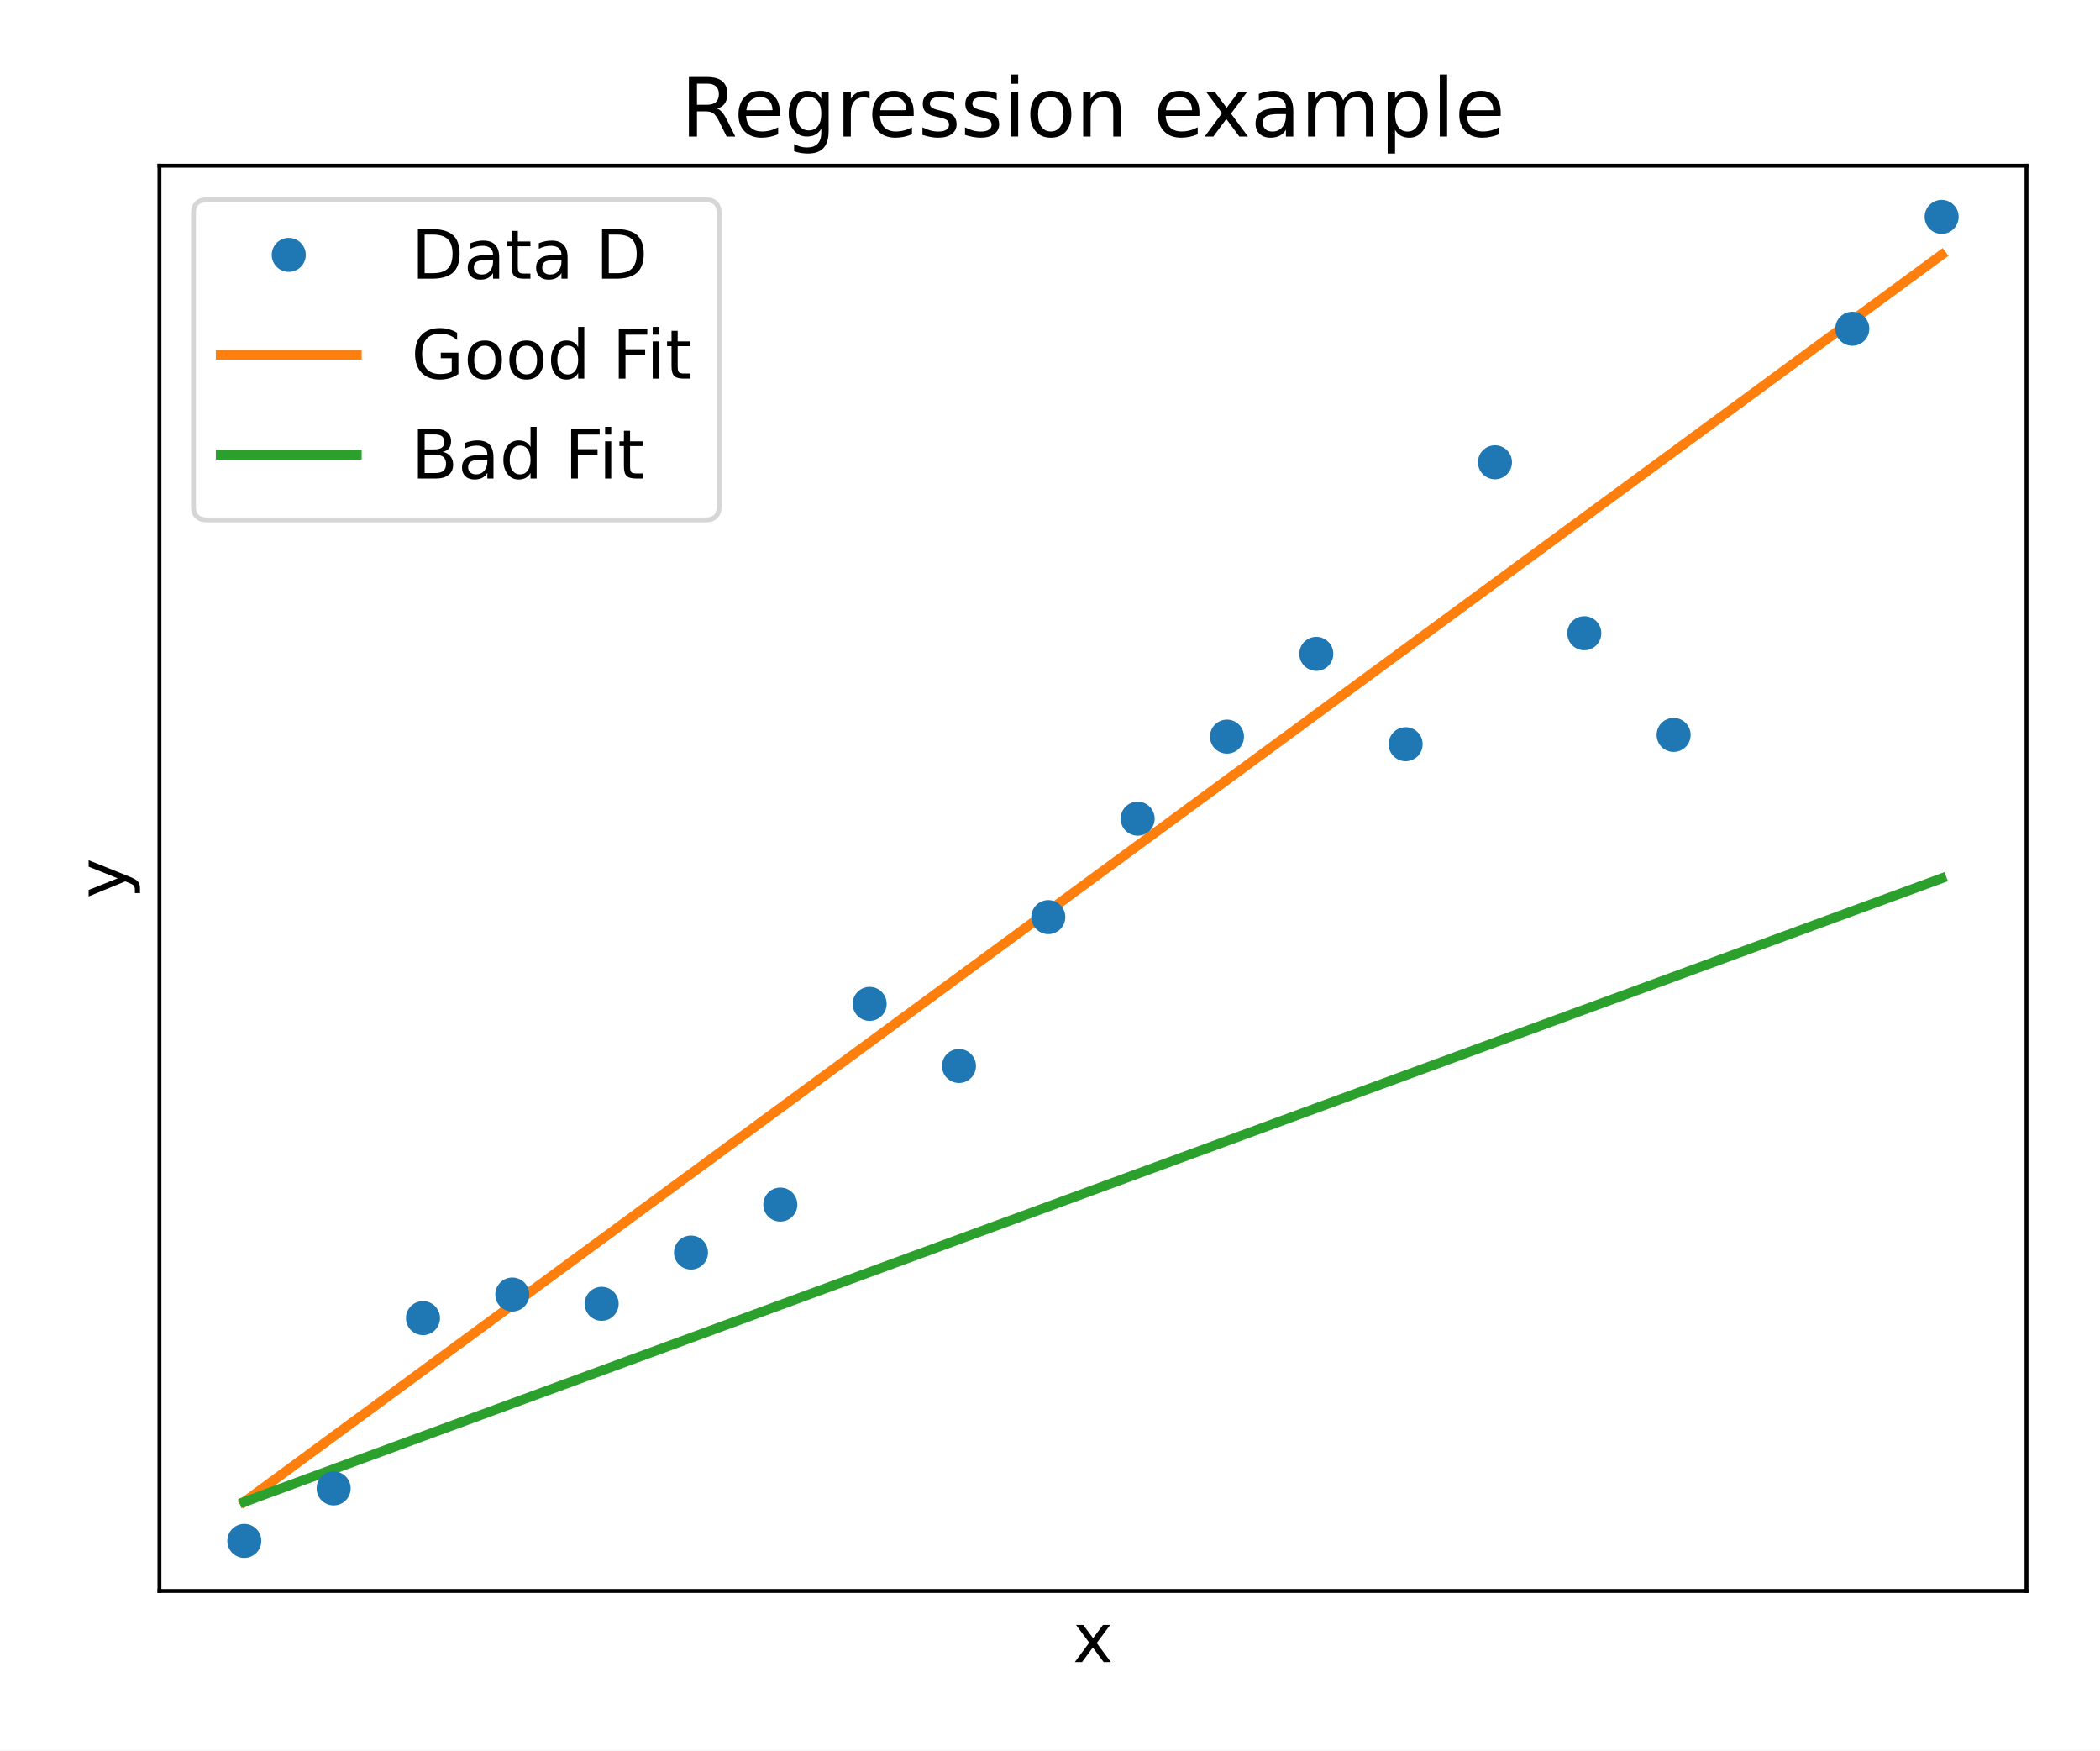
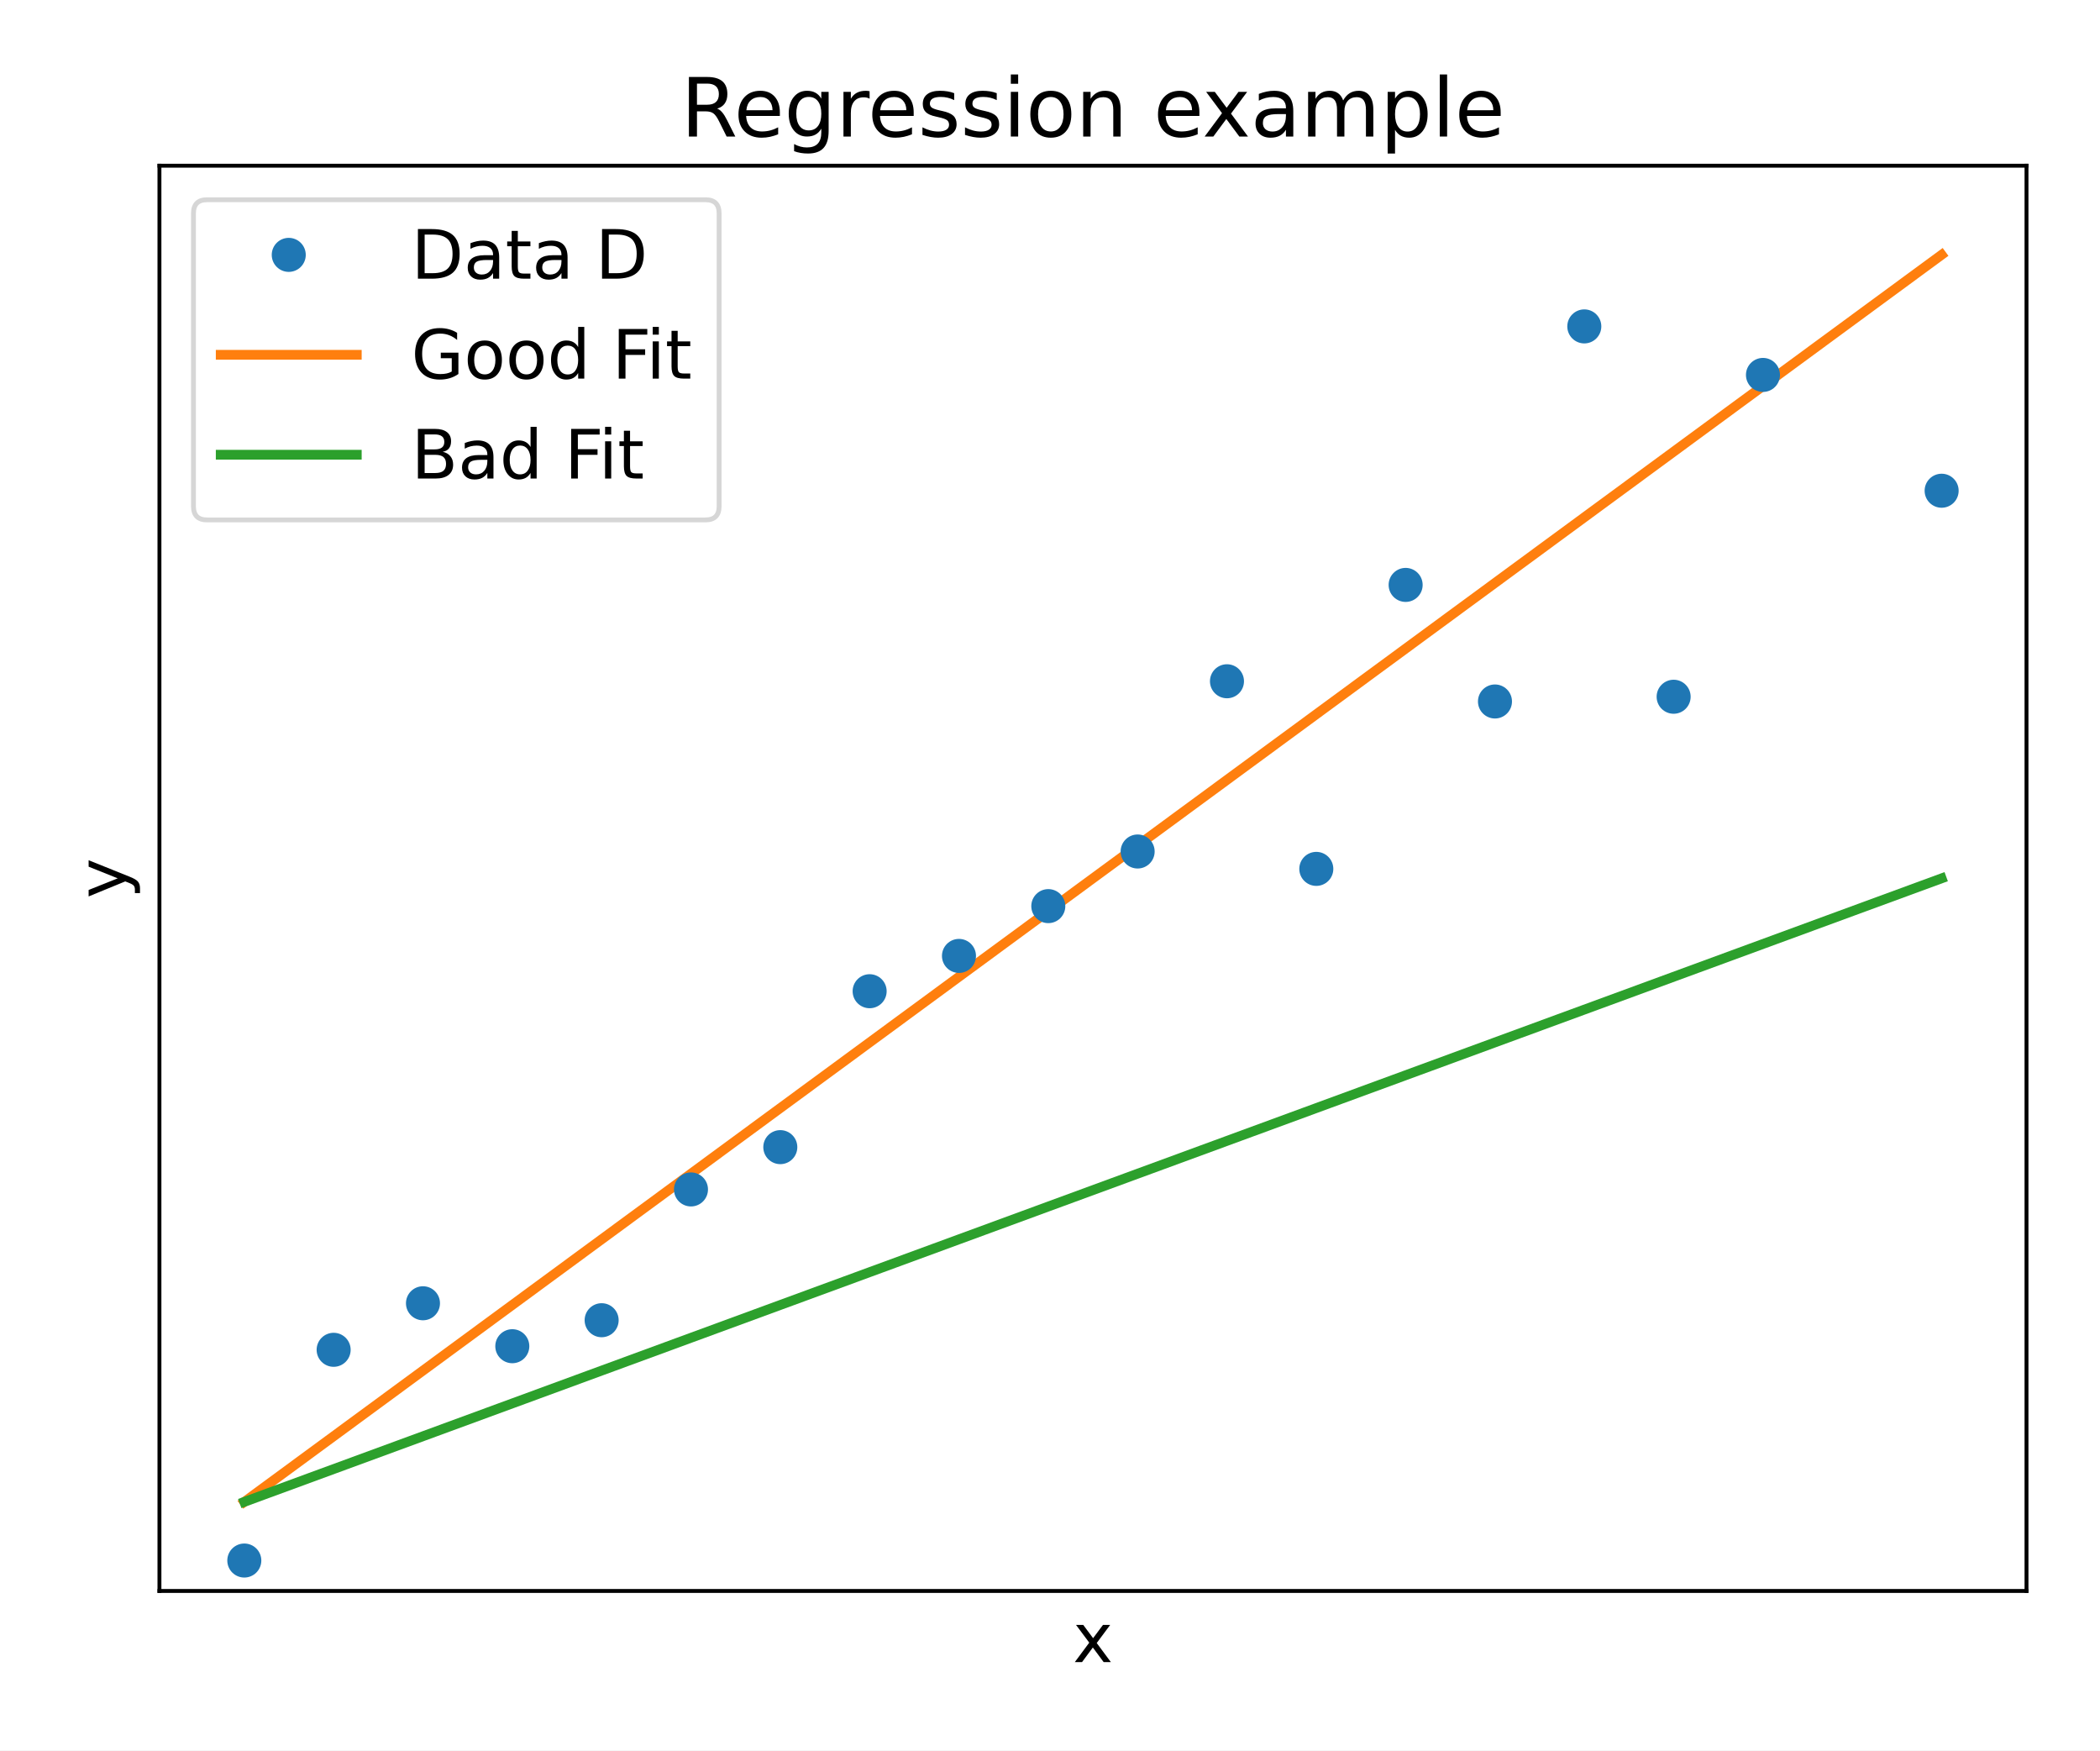
<svg xmlns="http://www.w3.org/2000/svg" xmlns:xlink="http://www.w3.org/1999/xlink" width="432pt" height="360pt" viewBox="0 0 432 360" version="1.1">
  <defs>
    <style type="text/css">*{stroke-linejoin: round; stroke-linecap: butt}</style>
  </defs>
  <g id="figure_1">
    <g id="patch_1">
      <path d="M 0 360  L 432 360  L 432 0  L 0 0  z " style="fill: #ffffff" />
    </g>
    <g id="axes_1">
      <g id="patch_2">
        <path d="M 32.8 327.2  L 416.88 327.2  L 416.88 34.08  L 32.8 34.08  z " style="fill: #ffffff" />
      </g>
      <g id="matplotlib.axis_1">
        <g id="text_1">
          <g transform="translate(220.6969 341.8378) scale(0.14 -0.14)">
            <defs>
              <path id="DejaVuSans-78" d="M 3513 3500  L 2247 1797  L 3578 0  L 2900 0  L 1881 1375  L 863 0  L 184 0  L 1544 1831  L 300 3500  L 978 3500  L 1906 2253  L 2834 3500  L 3513 3500  z " transform="scale(0.015625)" />
            </defs>
            <use xlink:href="#DejaVuSans-78" />
          </g>
        </g>
      </g>
      <g id="matplotlib.axis_2">
        <g id="text_2">
          <g transform="translate(25.88844 184.7831) rotate(-90) scale(0.14 -0.14)">
            <defs>
              <path id="DejaVuSans-79" d="M 2059 -325  Q 1816 -950 1584 -1140  Q 1353 -1331 966 -1331  L 506 -1331  L 506 -850  L 844 -850  Q 1081 -850 1212 -737  Q 1344 -625 1503 -206  L 1606 56  L 191 3500  L 800 3500  L 1894 763  L 2988 3500  L 3597 3500  L 2059 -325  z " transform="scale(0.015625)" />
            </defs>
            <use xlink:href="#DejaVuSans-79" />
          </g>
        </g>
      </g>
      <g id="line2d_1">
-         <path d="M 50.258 308.88  L 68.635 295.381  L 87.012 281.882  L 105.389 268.383  L 123.766 254.884  L 142.143 241.385  L 160.52 227.886  L 178.897 214.387  L 197.274 200.888  L 215.651 187.389  L 234.029 173.891  L 252.406 160.392  L 270.783 146.893  L 289.16 133.394  L 307.537 119.895  L 325.914 106.396  L 344.291 92.897  L 362.668 79.398  L 381.045 65.899  L 399.422 52.4  " clip-path="url(#pc7626a47c2)" style="fill: none; stroke: #ff7f0e; stroke-width: 2; stroke-linecap: square" />
+         <path d="M 50.258 308.88  L 68.635 295.381  L 87.012 281.882  L 105.389 268.383  L 123.766 254.884  L 142.143 241.385  L 160.52 227.886  L 178.897 214.387  L 197.274 200.888  L 215.651 187.389  L 234.029 173.891  L 252.406 160.392  L 270.783 146.893  L 289.16 133.394  L 307.537 119.895  L 325.914 106.396  L 344.291 92.897  L 362.668 79.398  L 381.045 65.899  L 399.422 52.4  " clip-path="url(#p4ee6875e50)" style="fill: none; stroke: #ff7f0e; stroke-width: 2; stroke-linecap: square" />
      </g>
      <g id="line2d_2">
-         <path d="M 50.258 308.88  L 68.635 302.131  L 87.012 295.381  L 105.389 288.632  L 123.766 281.882  L 142.143 275.133  L 160.52 268.383  L 178.897 261.634  L 197.274 254.884  L 215.651 248.135  L 234.029 241.385  L 252.406 234.636  L 270.783 227.886  L 289.16 221.137  L 307.537 214.387  L 325.914 207.638  L 344.291 200.888  L 362.668 194.139  L 381.045 187.389  L 399.422 180.64  " clip-path="url(#pc7626a47c2)" style="fill: none; stroke: #2ca02c; stroke-width: 2; stroke-linecap: square" />
+         <path d="M 50.258 308.88  L 68.635 302.131  L 87.012 295.381  L 105.389 288.632  L 123.766 281.882  L 142.143 275.133  L 160.52 268.383  L 178.897 261.634  L 197.274 254.884  L 215.651 248.135  L 234.029 241.385  L 252.406 234.636  L 270.783 227.886  L 289.16 221.137  L 307.537 214.387  L 325.914 207.638  L 344.291 200.888  L 362.668 194.139  L 381.045 187.389  L 399.422 180.64  " clip-path="url(#p4ee6875e50)" style="fill: none; stroke: #2ca02c; stroke-width: 2; stroke-linecap: square" />
      </g>
      <g id="patch_3">
        <path d="M 32.8 327.2  L 32.8 34.08  " style="fill: none; stroke: #000000; stroke-width: 0.8; stroke-linejoin: miter; stroke-linecap: square" />
      </g>
      <g id="patch_4">
        <path d="M 416.88 327.2  L 416.88 34.08  " style="fill: none; stroke: #000000; stroke-width: 0.8; stroke-linejoin: miter; stroke-linecap: square" />
      </g>
      <g id="patch_5">
        <path d="M 32.8 327.2  L 416.88 327.2  " style="fill: none; stroke: #000000; stroke-width: 0.8; stroke-linejoin: miter; stroke-linecap: square" />
      </g>
      <g id="patch_6">
        <path d="M 32.8 34.08  L 416.88 34.08  " style="fill: none; stroke: #000000; stroke-width: 0.8; stroke-linejoin: miter; stroke-linecap: square" />
      </g>
      <g id="text_3">
        <g transform="translate(140.0709 28.08) scale(0.168 -0.168)">
          <defs>
            <path id="DejaVuSans-52" d="M 2841 2188  Q 3044 2119 3236 1894  Q 3428 1669 3622 1275  L 4263 0  L 3584 0  L 2988 1197  Q 2756 1666 2539 1819  Q 2322 1972 1947 1972  L 1259 1972  L 1259 0  L 628 0  L 628 4666  L 2053 4666  Q 2853 4666 3247 4331  Q 3641 3997 3641 3322  Q 3641 2881 3436 2590  Q 3231 2300 2841 2188  z M 1259 4147  L 1259 2491  L 2053 2491  Q 2509 2491 2742 2702  Q 2975 2913 2975 3322  Q 2975 3731 2742 3939  Q 2509 4147 2053 4147  L 1259 4147  z " transform="scale(0.015625)" />
            <path id="DejaVuSans-65" d="M 3597 1894  L 3597 1613  L 953 1613  Q 991 1019 1311 708  Q 1631 397 2203 397  Q 2534 397 2845 478  Q 3156 559 3463 722  L 3463 178  Q 3153 47 2828 -22  Q 2503 -91 2169 -91  Q 1331 -91 842 396  Q 353 884 353 1716  Q 353 2575 817 3079  Q 1281 3584 2069 3584  Q 2775 3584 3186 3129  Q 3597 2675 3597 1894  z M 3022 2063  Q 3016 2534 2758 2815  Q 2500 3097 2075 3097  Q 1594 3097 1305 2825  Q 1016 2553 972 2059  L 3022 2063  z " transform="scale(0.015625)" />
            <path id="DejaVuSans-67" d="M 2906 1791  Q 2906 2416 2648 2759  Q 2391 3103 1925 3103  Q 1463 3103 1205 2759  Q 947 2416 947 1791  Q 947 1169 1205 825  Q 1463 481 1925 481  Q 2391 481 2648 825  Q 2906 1169 2906 1791  z M 3481 434  Q 3481 -459 3084 -895  Q 2688 -1331 1869 -1331  Q 1566 -1331 1297 -1286  Q 1028 -1241 775 -1147  L 775 -588  Q 1028 -725 1275 -790  Q 1522 -856 1778 -856  Q 2344 -856 2625 -561  Q 2906 -266 2906 331  L 2906 616  Q 2728 306 2450 153  Q 2172 0 1784 0  Q 1141 0 747 490  Q 353 981 353 1791  Q 353 2603 747 3093  Q 1141 3584 1784 3584  Q 2172 3584 2450 3431  Q 2728 3278 2906 2969  L 2906 3500  L 3481 3500  L 3481 434  z " transform="scale(0.015625)" />
            <path id="DejaVuSans-72" d="M 2631 2963  Q 2534 3019 2420 3045  Q 2306 3072 2169 3072  Q 1681 3072 1420 2755  Q 1159 2438 1159 1844  L 1159 0  L 581 0  L 581 3500  L 1159 3500  L 1159 2956  Q 1341 3275 1631 3429  Q 1922 3584 2338 3584  Q 2397 3584 2469 3576  Q 2541 3569 2628 3553  L 2631 2963  z " transform="scale(0.015625)" />
            <path id="DejaVuSans-73" d="M 2834 3397  L 2834 2853  Q 2591 2978 2328 3040  Q 2066 3103 1784 3103  Q 1356 3103 1142 2972  Q 928 2841 928 2578  Q 928 2378 1081 2264  Q 1234 2150 1697 2047  L 1894 2003  Q 2506 1872 2764 1633  Q 3022 1394 3022 966  Q 3022 478 2636 193  Q 2250 -91 1575 -91  Q 1294 -91 989 -36  Q 684 19 347 128  L 347 722  Q 666 556 975 473  Q 1284 391 1588 391  Q 1994 391 2212 530  Q 2431 669 2431 922  Q 2431 1156 2273 1281  Q 2116 1406 1581 1522  L 1381 1569  Q 847 1681 609 1914  Q 372 2147 372 2553  Q 372 3047 722 3315  Q 1072 3584 1716 3584  Q 2034 3584 2315 3537  Q 2597 3491 2834 3397  z " transform="scale(0.015625)" />
            <path id="DejaVuSans-69" d="M 603 3500  L 1178 3500  L 1178 0  L 603 0  L 603 3500  z M 603 4863  L 1178 4863  L 1178 4134  L 603 4134  L 603 4863  z " transform="scale(0.015625)" />
            <path id="DejaVuSans-6f" d="M 1959 3097  Q 1497 3097 1228 2736  Q 959 2375 959 1747  Q 959 1119 1226 758  Q 1494 397 1959 397  Q 2419 397 2687 759  Q 2956 1122 2956 1747  Q 2956 2369 2687 2733  Q 2419 3097 1959 3097  z M 1959 3584  Q 2709 3584 3137 3096  Q 3566 2609 3566 1747  Q 3566 888 3137 398  Q 2709 -91 1959 -91  Q 1206 -91 779 398  Q 353 888 353 1747  Q 353 2609 779 3096  Q 1206 3584 1959 3584  z " transform="scale(0.015625)" />
            <path id="DejaVuSans-6e" d="M 3513 2113  L 3513 0  L 2938 0  L 2938 2094  Q 2938 2591 2744 2837  Q 2550 3084 2163 3084  Q 1697 3084 1428 2787  Q 1159 2491 1159 1978  L 1159 0  L 581 0  L 581 3500  L 1159 3500  L 1159 2956  Q 1366 3272 1645 3428  Q 1925 3584 2291 3584  Q 2894 3584 3203 3211  Q 3513 2838 3513 2113  z " transform="scale(0.015625)" />
            <path id="DejaVuSans-20" transform="scale(0.015625)" />
            <path id="DejaVuSans-61" d="M 2194 1759  Q 1497 1759 1228 1600  Q 959 1441 959 1056  Q 959 750 1161 570  Q 1363 391 1709 391  Q 2188 391 2477 730  Q 2766 1069 2766 1631  L 2766 1759  L 2194 1759  z M 3341 1997  L 3341 0  L 2766 0  L 2766 531  Q 2569 213 2275 61  Q 1981 -91 1556 -91  Q 1019 -91 701 211  Q 384 513 384 1019  Q 384 1609 779 1909  Q 1175 2209 1959 2209  L 2766 2209  L 2766 2266  Q 2766 2663 2505 2880  Q 2244 3097 1772 3097  Q 1472 3097 1187 3025  Q 903 2953 641 2809  L 641 3341  Q 956 3463 1253 3523  Q 1550 3584 1831 3584  Q 2591 3584 2966 3190  Q 3341 2797 3341 1997  z " transform="scale(0.015625)" />
            <path id="DejaVuSans-6d" d="M 3328 2828  Q 3544 3216 3844 3400  Q 4144 3584 4550 3584  Q 5097 3584 5394 3201  Q 5691 2819 5691 2113  L 5691 0  L 5113 0  L 5113 2094  Q 5113 2597 4934 2840  Q 4756 3084 4391 3084  Q 3944 3084 3684 2787  Q 3425 2491 3425 1978  L 3425 0  L 2847 0  L 2847 2094  Q 2847 2600 2669 2842  Q 2491 3084 2119 3084  Q 1678 3084 1418 2786  Q 1159 2488 1159 1978  L 1159 0  L 581 0  L 581 3500  L 1159 3500  L 1159 2956  Q 1356 3278 1631 3431  Q 1906 3584 2284 3584  Q 2666 3584 2933 3390  Q 3200 3197 3328 2828  z " transform="scale(0.015625)" />
            <path id="DejaVuSans-70" d="M 1159 525  L 1159 -1331  L 581 -1331  L 581 3500  L 1159 3500  L 1159 2969  Q 1341 3281 1617 3432  Q 1894 3584 2278 3584  Q 2916 3584 3314 3078  Q 3713 2572 3713 1747  Q 3713 922 3314 415  Q 2916 -91 2278 -91  Q 1894 -91 1617 61  Q 1341 213 1159 525  z M 3116 1747  Q 3116 2381 2855 2742  Q 2594 3103 2138 3103  Q 1681 3103 1420 2742  Q 1159 2381 1159 1747  Q 1159 1113 1420 752  Q 1681 391 2138 391  Q 2594 391 2855 752  Q 3116 1113 3116 1747  z " transform="scale(0.015625)" />
            <path id="DejaVuSans-6c" d="M 603 4863  L 1178 4863  L 1178 0  L 603 0  L 603 4863  z " transform="scale(0.015625)" />
          </defs>
          <use xlink:href="#DejaVuSans-52" />
          <use xlink:href="#DejaVuSans-65" x="64.982" />
          <use xlink:href="#DejaVuSans-67" x="126.506" />
          <use xlink:href="#DejaVuSans-72" x="189.982" />
          <use xlink:href="#DejaVuSans-65" x="228.846" />
          <use xlink:href="#DejaVuSans-73" x="290.369" />
          <use xlink:href="#DejaVuSans-73" x="342.469" />
          <use xlink:href="#DejaVuSans-69" x="394.568" />
          <use xlink:href="#DejaVuSans-6f" x="422.352" />
          <use xlink:href="#DejaVuSans-6e" x="483.533" />
          <use xlink:href="#DejaVuSans-20" x="546.912" />
          <use xlink:href="#DejaVuSans-65" x="578.699" />
          <use xlink:href="#DejaVuSans-78" x="638.473" />
          <use xlink:href="#DejaVuSans-61" x="697.652" />
          <use xlink:href="#DejaVuSans-6d" x="758.932" />
          <use xlink:href="#DejaVuSans-70" x="856.344" />
          <use xlink:href="#DejaVuSans-6c" x="919.82" />
          <use xlink:href="#DejaVuSans-65" x="947.604" />
        </g>
      </g>
      <g id="legend_1">
        <g id="patch_7">
          <path d="M 42.6 106.928  L 145.132 106.928  Q 147.933 106.928 147.933 104.128  L 147.933 43.88  Q 147.933 41.08 145.132 41.08  L 42.6 41.08  Q 39.8 41.08 39.8 43.88  L 39.8 104.128  Q 39.8 106.928 42.6 106.928  z " style="fill: #ffffff; opacity: 0.8; stroke: #cccccc; stroke-linejoin: miter" />
        </g>
        <g id="line2d_3">
          <defs>
-             <path id="m964de972c6" d="M 0 3  C 0.796 3 1.559 2.684 2.121 2.121  C 2.684 1.559 3 0.796 3 0  C 3 -0.796 2.684 -1.559 2.121 -2.121  C 1.559 -2.684 0.796 -3 0 -3  C -0.796 -3 -1.559 -2.684 -2.121 -2.121  C -2.684 -1.559 -3 -0.796 -3 0  C -3 0.796 -2.684 1.559 -2.121 2.121  C -1.559 2.684 -0.796 3 0 3  z " style="stroke: #1f77b4" />
+             <path id="m59d0a14a69" d="M 0 3  C 0.796 3 1.559 2.684 2.121 2.121  C 2.684 1.559 3 0.796 3 0  C 3 -0.796 2.684 -1.559 2.121 -2.121  C 1.559 -2.684 0.796 -3 0 -3  C -0.796 -3 -1.559 -2.684 -2.121 -2.121  C -2.684 -1.559 -3 -0.796 -3 0  C -3 0.796 -2.684 1.559 -2.121 2.121  C -1.559 2.684 -0.796 3 0 3  z " style="stroke: #1f77b4" />
          </defs>
          <g>
-             <use xlink:href="#m964de972c6" x="59.4" y="52.418" style="fill: #1f77b4; stroke: #1f77b4" />
+             <use xlink:href="#m59d0a14a69" x="59.4" y="52.418" style="fill: #1f77b4; stroke: #1f77b4" />
          </g>
        </g>
        <g id="text_4">
          <g transform="translate(84.6 57.31781) scale(0.14 -0.14)">
            <defs>
              <path id="DejaVuSans-44" d="M 1259 4147  L 1259 519  L 2022 519  Q 2988 519 3436 956  Q 3884 1394 3884 2338  Q 3884 3275 3436 3711  Q 2988 4147 2022 4147  L 1259 4147  z M 628 4666  L 1925 4666  Q 3281 4666 3915 4102  Q 4550 3538 4550 2338  Q 4550 1131 3912 565  Q 3275 0 1925 0  L 628 0  L 628 4666  z " transform="scale(0.015625)" />
              <path id="DejaVuSans-74" d="M 1172 4494  L 1172 3500  L 2356 3500  L 2356 3053  L 1172 3053  L 1172 1153  Q 1172 725 1289 603  Q 1406 481 1766 481  L 2356 481  L 2356 0  L 1766 0  Q 1100 0 847 248  Q 594 497 594 1153  L 594 3053  L 172 3053  L 172 3500  L 594 3500  L 594 4494  L 1172 4494  z " transform="scale(0.015625)" />
            </defs>
            <use xlink:href="#DejaVuSans-44" />
            <use xlink:href="#DejaVuSans-61" x="77.002" />
            <use xlink:href="#DejaVuSans-74" x="138.281" />
            <use xlink:href="#DejaVuSans-61" x="177.49" />
            <use xlink:href="#DejaVuSans-20" x="238.77" />
            <use xlink:href="#DejaVuSans-44" x="270.557" />
          </g>
        </g>
        <g id="line2d_4">
          <path d="M 45.4 72.967  L 59.4 72.967  L 73.4 72.967  " style="fill: none; stroke: #ff7f0e; stroke-width: 2; stroke-linecap: square" />
        </g>
        <g id="text_5">
          <g transform="translate(84.6 77.86719) scale(0.14 -0.14)">
            <defs>
              <path id="DejaVuSans-47" d="M 3809 666  L 3809 1919  L 2778 1919  L 2778 2438  L 4434 2438  L 4434 434  Q 4069 175 3628 42  Q 3188 -91 2688 -91  Q 1594 -91 976 548  Q 359 1188 359 2328  Q 359 3472 976 4111  Q 1594 4750 2688 4750  Q 3144 4750 3555 4637  Q 3966 4525 4313 4306  L 4313 3634  Q 3963 3931 3569 4081  Q 3175 4231 2741 4231  Q 1884 4231 1454 3753  Q 1025 3275 1025 2328  Q 1025 1384 1454 906  Q 1884 428 2741 428  Q 3075 428 3337 486  Q 3600 544 3809 666  z " transform="scale(0.015625)" />
              <path id="DejaVuSans-64" d="M 2906 2969  L 2906 4863  L 3481 4863  L 3481 0  L 2906 0  L 2906 525  Q 2725 213 2448 61  Q 2172 -91 1784 -91  Q 1150 -91 751 415  Q 353 922 353 1747  Q 353 2572 751 3078  Q 1150 3584 1784 3584  Q 2172 3584 2448 3432  Q 2725 3281 2906 2969  z M 947 1747  Q 947 1113 1208 752  Q 1469 391 1925 391  Q 2381 391 2643 752  Q 2906 1113 2906 1747  Q 2906 2381 2643 2742  Q 2381 3103 1925 3103  Q 1469 3103 1208 2742  Q 947 2381 947 1747  z " transform="scale(0.015625)" />
              <path id="DejaVuSans-46" d="M 628 4666  L 3309 4666  L 3309 4134  L 1259 4134  L 1259 2759  L 3109 2759  L 3109 2228  L 1259 2228  L 1259 0  L 628 0  L 628 4666  z " transform="scale(0.015625)" />
            </defs>
            <use xlink:href="#DejaVuSans-47" />
            <use xlink:href="#DejaVuSans-6f" x="77.49" />
            <use xlink:href="#DejaVuSans-6f" x="138.672" />
            <use xlink:href="#DejaVuSans-64" x="199.854" />
            <use xlink:href="#DejaVuSans-20" x="263.33" />
            <use xlink:href="#DejaVuSans-46" x="295.117" />
            <use xlink:href="#DejaVuSans-69" x="345.387" />
            <use xlink:href="#DejaVuSans-74" x="373.17" />
          </g>
        </g>
        <g id="line2d_5">
          <path d="M 45.4 93.517  L 59.4 93.517  L 73.4 93.517  " style="fill: none; stroke: #2ca02c; stroke-width: 2; stroke-linecap: square" />
        </g>
        <g id="text_6">
          <g transform="translate(84.6 98.41656) scale(0.14 -0.14)">
            <defs>
              <path id="DejaVuSans-42" d="M 1259 2228  L 1259 519  L 2272 519  Q 2781 519 3026 730  Q 3272 941 3272 1375  Q 3272 1813 3026 2020  Q 2781 2228 2272 2228  L 1259 2228  z M 1259 4147  L 1259 2741  L 2194 2741  Q 2656 2741 2882 2914  Q 3109 3088 3109 3444  Q 3109 3797 2882 3972  Q 2656 4147 2194 4147  L 1259 4147  z M 628 4666  L 2241 4666  Q 2963 4666 3353 4366  Q 3744 4066 3744 3513  Q 3744 3084 3544 2831  Q 3344 2578 2956 2516  Q 3422 2416 3680 2098  Q 3938 1781 3938 1306  Q 3938 681 3513 340  Q 3088 0 2303 0  L 628 0  L 628 4666  z " transform="scale(0.015625)" />
            </defs>
            <use xlink:href="#DejaVuSans-42" />
            <use xlink:href="#DejaVuSans-61" x="68.604" />
            <use xlink:href="#DejaVuSans-64" x="129.883" />
            <use xlink:href="#DejaVuSans-20" x="193.359" />
            <use xlink:href="#DejaVuSans-46" x="225.146" />
            <use xlink:href="#DejaVuSans-69" x="275.416" />
            <use xlink:href="#DejaVuSans-74" x="303.199" />
          </g>
        </g>
      </g>
      <g id="line2d_6">
-         <g clip-path="url(#pc7626a47c2)">
-           <use xlink:href="#m964de972c6" x="50.258" y="316.905" style="fill: #1f77b4; stroke: #1f77b4" />
-           <use xlink:href="#m964de972c6" x="68.635" y="306.108" style="fill: #1f77b4; stroke: #1f77b4" />
-           <use xlink:href="#m964de972c6" x="87.012" y="271.088" style="fill: #1f77b4; stroke: #1f77b4" />
-           <use xlink:href="#m964de972c6" x="105.389" y="266.237" style="fill: #1f77b4; stroke: #1f77b4" />
-           <use xlink:href="#m964de972c6" x="123.766" y="268.146" style="fill: #1f77b4; stroke: #1f77b4" />
-           <use xlink:href="#m964de972c6" x="142.143" y="257.602" style="fill: #1f77b4; stroke: #1f77b4" />
-           <use xlink:href="#m964de972c6" x="160.52" y="247.742" style="fill: #1f77b4; stroke: #1f77b4" />
-           <use xlink:href="#m964de972c6" x="178.897" y="206.46" style="fill: #1f77b4; stroke: #1f77b4" />
-           <use xlink:href="#m964de972c6" x="197.274" y="219.236" style="fill: #1f77b4; stroke: #1f77b4" />
-           <use xlink:href="#m964de972c6" x="215.651" y="188.616" style="fill: #1f77b4; stroke: #1f77b4" />
-           <use xlink:href="#m964de972c6" x="234.029" y="168.372" style="fill: #1f77b4; stroke: #1f77b4" />
-           <use xlink:href="#m964de972c6" x="252.406" y="151.493" style="fill: #1f77b4; stroke: #1f77b4" />
-           <use xlink:href="#m964de972c6" x="270.783" y="134.475" style="fill: #1f77b4; stroke: #1f77b4" />
-           <use xlink:href="#m964de972c6" x="289.16" y="153.055" style="fill: #1f77b4; stroke: #1f77b4" />
-           <use xlink:href="#m964de972c6" x="307.537" y="95.074" style="fill: #1f77b4; stroke: #1f77b4" />
-           <use xlink:href="#m964de972c6" x="325.914" y="130.232" style="fill: #1f77b4; stroke: #1f77b4" />
-           <use xlink:href="#m964de972c6" x="344.291" y="151.142" style="fill: #1f77b4; stroke: #1f77b4" />
-           <use xlink:href="#m964de972c6" x="362.668" y="25.019" style="fill: #1f77b4; stroke: #1f77b4" />
-           <use xlink:href="#m964de972c6" x="381.045" y="67.61" style="fill: #1f77b4; stroke: #1f77b4" />
-           <use xlink:href="#m964de972c6" x="399.422" y="44.604" style="fill: #1f77b4; stroke: #1f77b4" />
+         <g clip-path="url(#p4ee6875e50)">
+           <use xlink:href="#m59d0a14a69" x="50.258" y="320.943" style="fill: #1f77b4; stroke: #1f77b4" />
+           <use xlink:href="#m59d0a14a69" x="68.635" y="277.605" style="fill: #1f77b4; stroke: #1f77b4" />
+           <use xlink:href="#m59d0a14a69" x="87.012" y="268.034" style="fill: #1f77b4; stroke: #1f77b4" />
+           <use xlink:href="#m59d0a14a69" x="105.389" y="276.866" style="fill: #1f77b4; stroke: #1f77b4" />
+           <use xlink:href="#m59d0a14a69" x="123.766" y="271.52" style="fill: #1f77b4; stroke: #1f77b4" />
+           <use xlink:href="#m59d0a14a69" x="142.143" y="244.622" style="fill: #1f77b4; stroke: #1f77b4" />
+           <use xlink:href="#m59d0a14a69" x="160.52" y="235.924" style="fill: #1f77b4; stroke: #1f77b4" />
+           <use xlink:href="#m59d0a14a69" x="178.897" y="203.857" style="fill: #1f77b4; stroke: #1f77b4" />
+           <use xlink:href="#m59d0a14a69" x="197.274" y="196.597" style="fill: #1f77b4; stroke: #1f77b4" />
+           <use xlink:href="#m59d0a14a69" x="215.651" y="186.355" style="fill: #1f77b4; stroke: #1f77b4" />
+           <use xlink:href="#m59d0a14a69" x="234.029" y="175.121" style="fill: #1f77b4; stroke: #1f77b4" />
+           <use xlink:href="#m59d0a14a69" x="252.406" y="140.11" style="fill: #1f77b4; stroke: #1f77b4" />
+           <use xlink:href="#m59d0a14a69" x="270.783" y="178.697" style="fill: #1f77b4; stroke: #1f77b4" />
+           <use xlink:href="#m59d0a14a69" x="289.16" y="120.294" style="fill: #1f77b4; stroke: #1f77b4" />
+           <use xlink:href="#m59d0a14a69" x="307.537" y="144.268" style="fill: #1f77b4; stroke: #1f77b4" />
+           <use xlink:href="#m59d0a14a69" x="325.914" y="67.129" style="fill: #1f77b4; stroke: #1f77b4" />
+           <use xlink:href="#m59d0a14a69" x="344.291" y="143.295" style="fill: #1f77b4; stroke: #1f77b4" />
+           <use xlink:href="#m59d0a14a69" x="362.668" y="77.109" style="fill: #1f77b4; stroke: #1f77b4" />
+           <use xlink:href="#m59d0a14a69" x="381.045" y="26.696" style="fill: #1f77b4; stroke: #1f77b4" />
+           <use xlink:href="#m59d0a14a69" x="399.422" y="100.926" style="fill: #1f77b4; stroke: #1f77b4" />
        </g>
      </g>
    </g>
  </g>
  <defs>
-     <clipPath id="pc7626a47c2">
+     <clipPath id="p4ee6875e50">
      <rect x="32.8" y="34.08" width="384.08" height="293.12" />
    </clipPath>
  </defs>
</svg>
